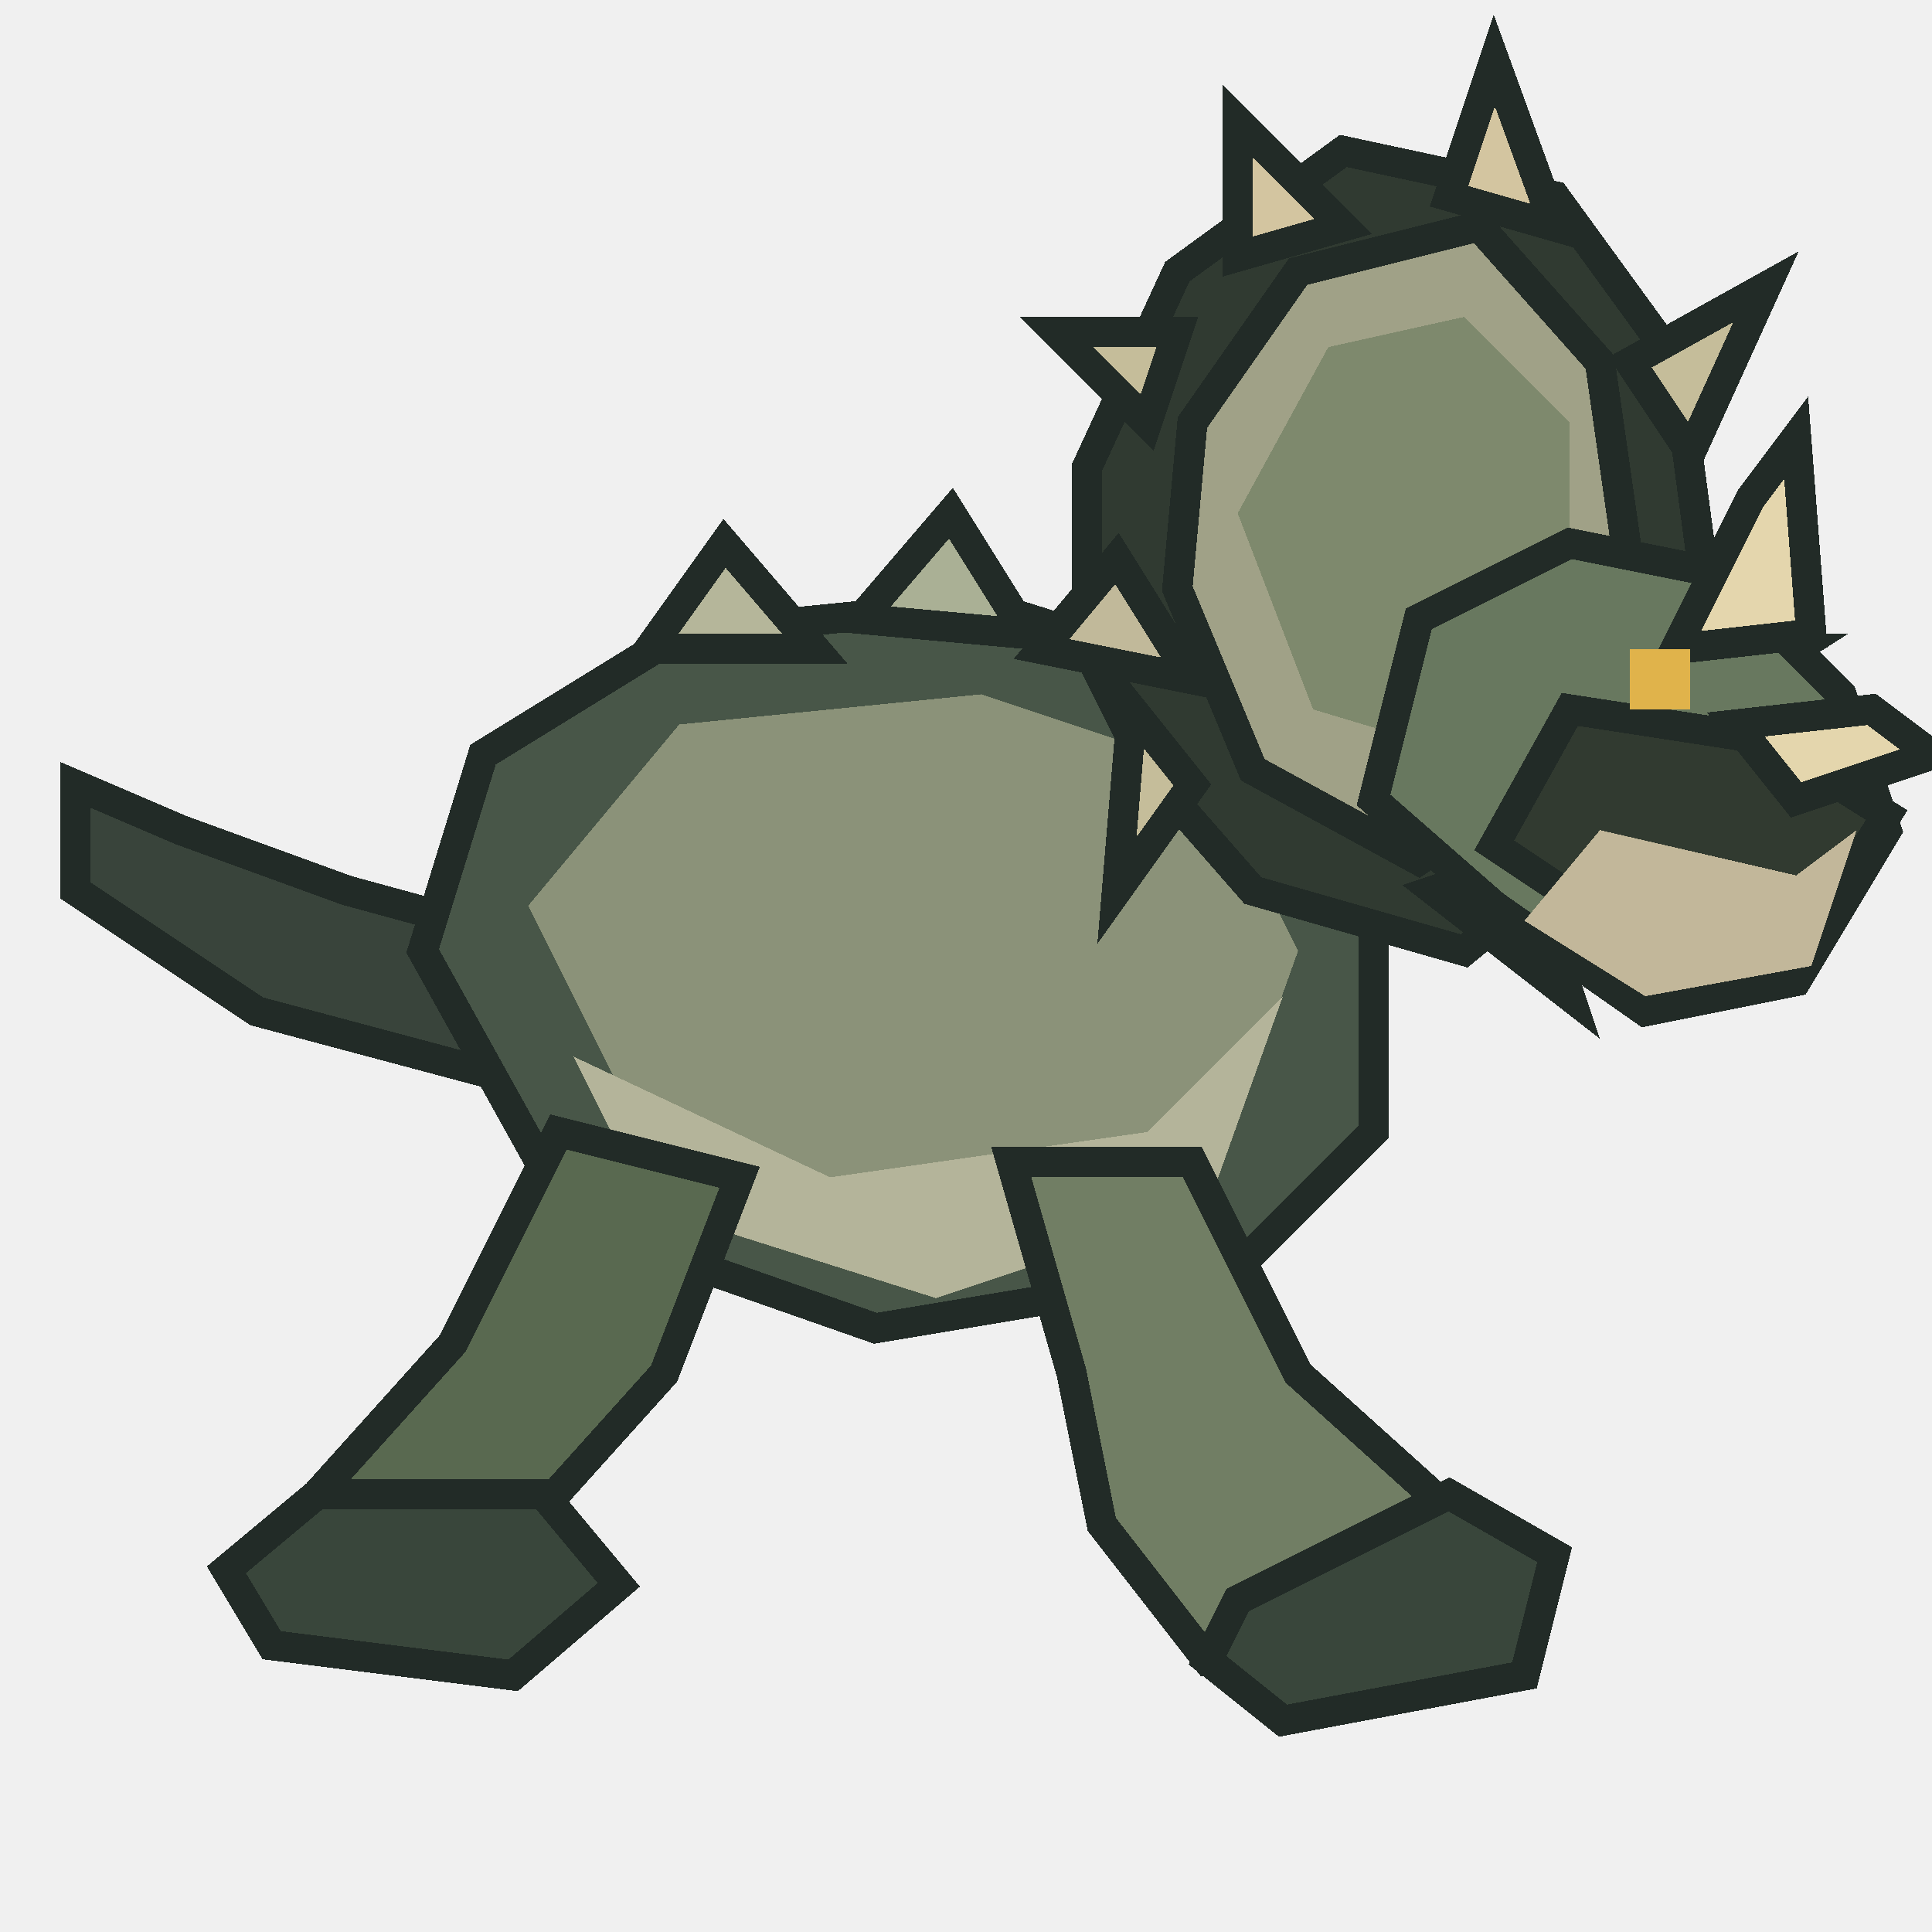
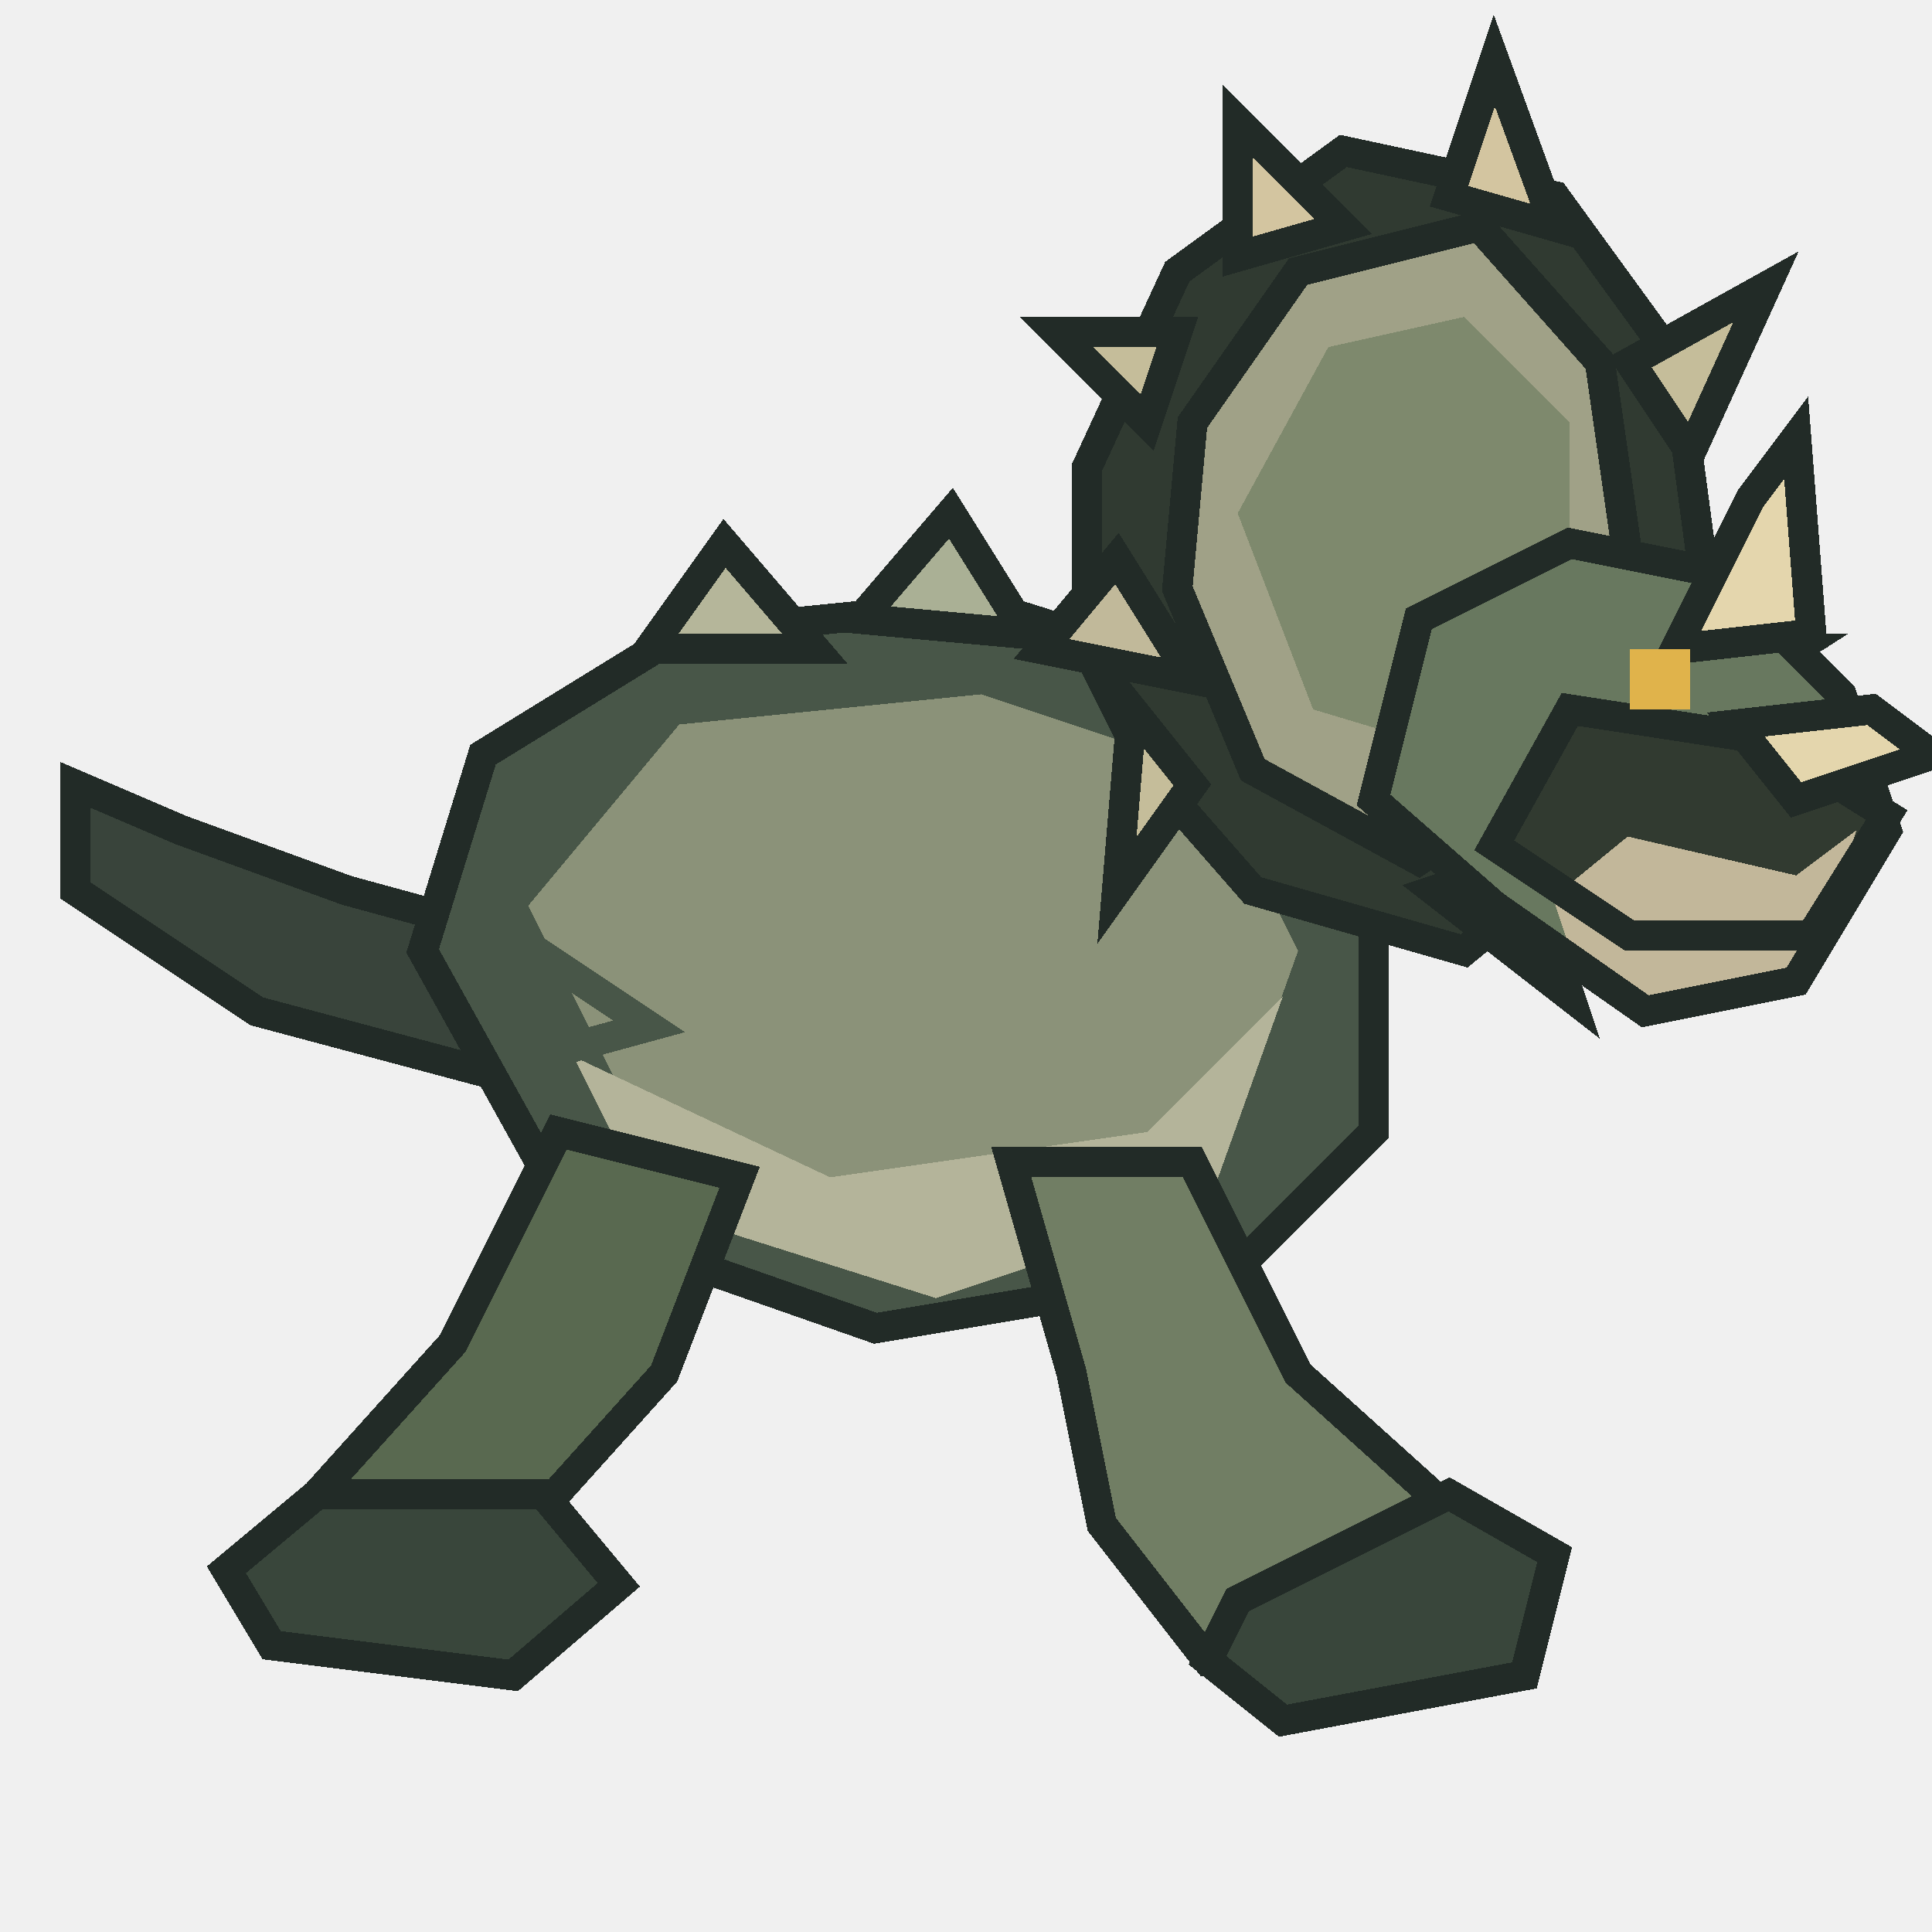
<svg xmlns="http://www.w3.org/2000/svg" data-pose="stepA" viewBox="0 0 128 128" shape-rendering="crispEdges" role="img" aria-label="Ferrucutus Cerastes" data-character="Ferrucutus Cerastes" data-species="Ceratopsian" data-origin="King Kong 2005" data-anatomy="quadruped oval spiked frill paired nasal horns short thick tail">
  <g stroke="#222b27" stroke-width="2" stroke-linejoin="miter">
+     <defs>
+       <mask id="dino-outline-mask-1" maskUnits="userSpaceOnUse" x="0" y="0" width="128" height="128" style="mask-type:luminance">
+         <g fill="#ffffff" stroke="none">
+           <polygon points="34,62 23,59 12,55 5,52 5,59 17,67 32,71 43,68" />
+           <polygon points="28,63 32,50 45,42 65,40 81,45 91,56 91,75 82,84 58,88 38,81" />
+           <polygon points="37,75 49,78 44,91 35,101 25,105 21,99 30,89" />
+           <polygon points="67,77 79,77 86,91 96,100 92,109 80,110 73,101 71,91" />
+           <polygon points="21,99 36,99 41,105 34,111 18,109 15,104" />
+           <polygon points="82,106 96,99 103,103 101,111 85,114 80,110" />
+           <polygon points="72,43 72,31 78,18 89,10 103,13 111,24 113,39 108,54 97,63 83,59 76,51" />
+           <polygon points="78,39 79,28 86,18 98,15 106,24 108,38 103,51 94,57 83,51" />
+           <polygon points="76,28 70,22 78,22" />
+           <polygon points="82,17 82,8 89,15" />
+           <polygon points="96,13 99,4 103,15" />
+           <polygon points="108,24 117,19 112,30" />
+           <polygon points="110,43 119,43 108,50" />
+           <polygon points="101,57 104,66 95,59" />
+           <polygon points="79,52 74,59 75,47" />
+           <polygon points="94,41 104,36 114,38 122,46 125,55 119,65 109,67 99,60 91,53" />
+           <polygon points="104,47 117,49 125,54 120,62 108,62 99,56" />
+           <polygon points="111,43 116,33 119,29 120,42" />
+           <polygon points="115,48 124,47 128,50 119,53" />
+           <polygon points="43,43 48,36 54,43" />
+           <polygon points="57,41 63,34 68,42" />
+           <polygon points="69,43 74,37 79,45" />
+         </g>
+         <polygon points="34,62 23,59 12,55 5,52 5,59 17,67 32,71 43,68" fill="none" stroke="#000000" stroke-width="2" stroke-linejoin="miter" />
+         <polygon points="28,63 32,50 45,42 65,40 81,45 91,56 91,75 82,84 58,88 38,81" fill="none" stroke="#000000" stroke-width="2" stroke-linejoin="miter" />
+         <polygon points="37,75 49,78 44,91 35,101 25,105 21,99 30,89" fill="none" stroke="#000000" stroke-width="2" stroke-linejoin="miter" />
+         <polygon points="67,77 79,77 86,91 96,100 92,109 80,110 73,101 71,91" fill="none" stroke="#000000" stroke-width="2" stroke-linejoin="miter" />
+         <polygon points="21,99 36,99 41,105 34,111 18,109 15,104" fill="none" stroke="#000000" stroke-width="2" stroke-linejoin="miter" />
+         <polygon points="82,106 96,99 103,103 101,111 85,114 80,110" fill="none" stroke="#000000" stroke-width="2" stroke-linejoin="miter" />
+         <polygon points="72,43 72,31 78,18 89,10 103,13 111,24 113,39 108,54 97,63 83,59 76,51" fill="none" stroke="#000000" stroke-width="2" stroke-linejoin="miter" />
+         <polygon points="78,39 79,28 86,18 98,15 106,24 108,38 103,51 94,57 83,51" fill="none" stroke="#000000" stroke-width="2" stroke-linejoin="miter" />
+         <polygon points="76,28 70,22 78,22" fill="none" stroke="#000000" stroke-width="2" stroke-linejoin="miter" />
+         <polygon points="82,17 82,8 89,15" fill="none" stroke="#000000" stroke-width="2" stroke-linejoin="miter" />
+         <polygon points="96,13 99,4 103,15" fill="none" stroke="#000000" stroke-width="2" stroke-linejoin="miter" />
+         <polygon points="108,24 117,19 112,30" fill="none" stroke="#000000" stroke-width="2" stroke-linejoin="miter" />
+         <polygon points="110,43 119,43 108,50" fill="none" stroke="#000000" stroke-width="2" stroke-linejoin="miter" />
+         <polygon points="101,57 104,66 95,59" fill="none" stroke="#000000" stroke-width="2" stroke-linejoin="miter" />
+         <polygon points="79,52 74,59 75,47" fill="none" stroke="#000000" stroke-width="2" stroke-linejoin="miter" />
+         <polygon points="94,41 104,36 114,38 122,46 125,55 119,65 109,67 99,60 91,53" fill="none" stroke="#000000" stroke-width="2" stroke-linejoin="miter" />
+         <polygon points="104,47 117,49 125,54 120,62 108,62 99,56" fill="none" stroke="#000000" stroke-width="2" stroke-linejoin="miter" />
+         <polygon points="111,43 116,33 119,29 120,42" fill="none" stroke="#000000" stroke-width="2" stroke-linejoin="miter" />
+         <polygon points="115,48 124,47 128,50 119,53" fill="none" stroke="#000000" stroke-width="2" stroke-linejoin="miter" />
+         <polygon points="43,43 48,36 54,43" fill="none" stroke="#000000" stroke-width="2" stroke-linejoin="miter" />
+         <polygon points="57,41 63,34 68,42" fill="none" stroke="#000000" stroke-width="2" stroke-linejoin="miter" />
+         <polygon points="69,43 74,37 79,45" fill="none" stroke="#000000" stroke-width="2" stroke-linejoin="miter" />
+       </mask>
+     </defs>
    <polygon points="34,62 23,59 12,55 5,52 5,59 17,67 32,71 43,68" fill="#39443b" />
    <polygon points="28,63 32,50 45,42 65,40 81,45 91,56 91,75 82,84 58,88 38,81" fill="#485648" />
-     <polygon points="35,60 45,48 65,46 80,51 86,63 81,77 62,82 43,76" fill="#8b9279" stroke="none" />
-     <polygon points="38,70 55,78 76,75 85,66 80,80 62,86 43,80" fill="#b4b49a" stroke="none" />
+     <polygon points="35,60 45,48 65,46 80,51 86,63 81,77 62,82 43,76" fill="#8b9279" stroke="none" mask="url(#dino-outline-mask-1)" />
+     <polygon points="38,70 55,78 76,75 85,66 80,80 62,86 43,80" fill="#b4b49a" stroke="none" mask="url(#dino-outline-mask-1)" />
    <polygon points="37,75 49,78 44,91 35,101 25,105 21,99 30,89" fill="#596950" />
    <polygon points="67,77 79,77 86,91 96,100 92,109 80,110 73,101 71,91" fill="#717e64" />
    <polygon points="21,99 36,99 41,105 34,111 18,109 15,104" fill="#39463b" />
    <polygon points="82,106 96,99 103,103 101,111 85,114 80,110" fill="#39463b" />
    <polygon points="72,43 72,31 78,18 89,10 103,13 111,24 113,39 108,54 97,63 83,59 76,51" fill="#303a31" />
    <polygon points="78,39 79,28 86,18 98,15 106,24 108,38 103,51 94,57 83,51" fill="#a0a187" />
-     <polygon points="82,34 88,23 97,21 104,28 104,42 97,50 87,47" fill="#7e896d" stroke="none" />
+     <polygon points="82,34 88,23 97,21 104,28 104,42 97,50 87,47" fill="#7e896d" stroke="none" mask="url(#dino-outline-mask-1)" />
    <polygon points="76,28 70,22 78,22" fill="#c5bd9a" />
    <polygon points="82,17 82,8 89,15" fill="#d3c5a0" />
    <polygon points="96,13 99,4 103,15" fill="#d3c5a0" />
    <polygon points="108,24 117,19 112,30" fill="#c5bd9a" />
    <polygon points="110,43 119,43 108,50" fill="#c5bd9a" />
    <polygon points="101,57 104,66 95,59" fill="#c5bd9a" />
    <polygon points="79,52 74,59 75,47" fill="#c5bd9a" />
    <polygon points="94,41 104,36 114,38 122,46 125,55 119,65 109,67 99,60 91,53" fill="#68785f" />
    <polygon points="104,47 117,49 125,54 120,62 108,62 99,56" fill="#313a30" />
-     <polygon points="106,55 119,58 123,55 120,64 109,66 101,61" fill="#c2b79a" stroke="none" />
+     <polygon points="106,55 119,58 123,55 120,64 109,66 101,61" fill="#c2b79a" stroke="none" mask="url(#dino-outline-mask-1)" />
    <polygon points="111,43 116,33 119,29 120,42" fill="#e4d6ad" />
    <polygon points="115,48 124,47 128,50 119,53" fill="#e4d6ad" />
    <rect x="108" y="43" width="4" height="4" fill="#e0b34b" stroke="none" />
    <polygon points="43,43 48,36 54,43" fill="#b5b69a" />
    <polygon points="57,41 63,34 68,42" fill="#aab095" />
    <polygon points="69,43 74,37 79,45" fill="#c1b99a" />
  </g>
</svg>
